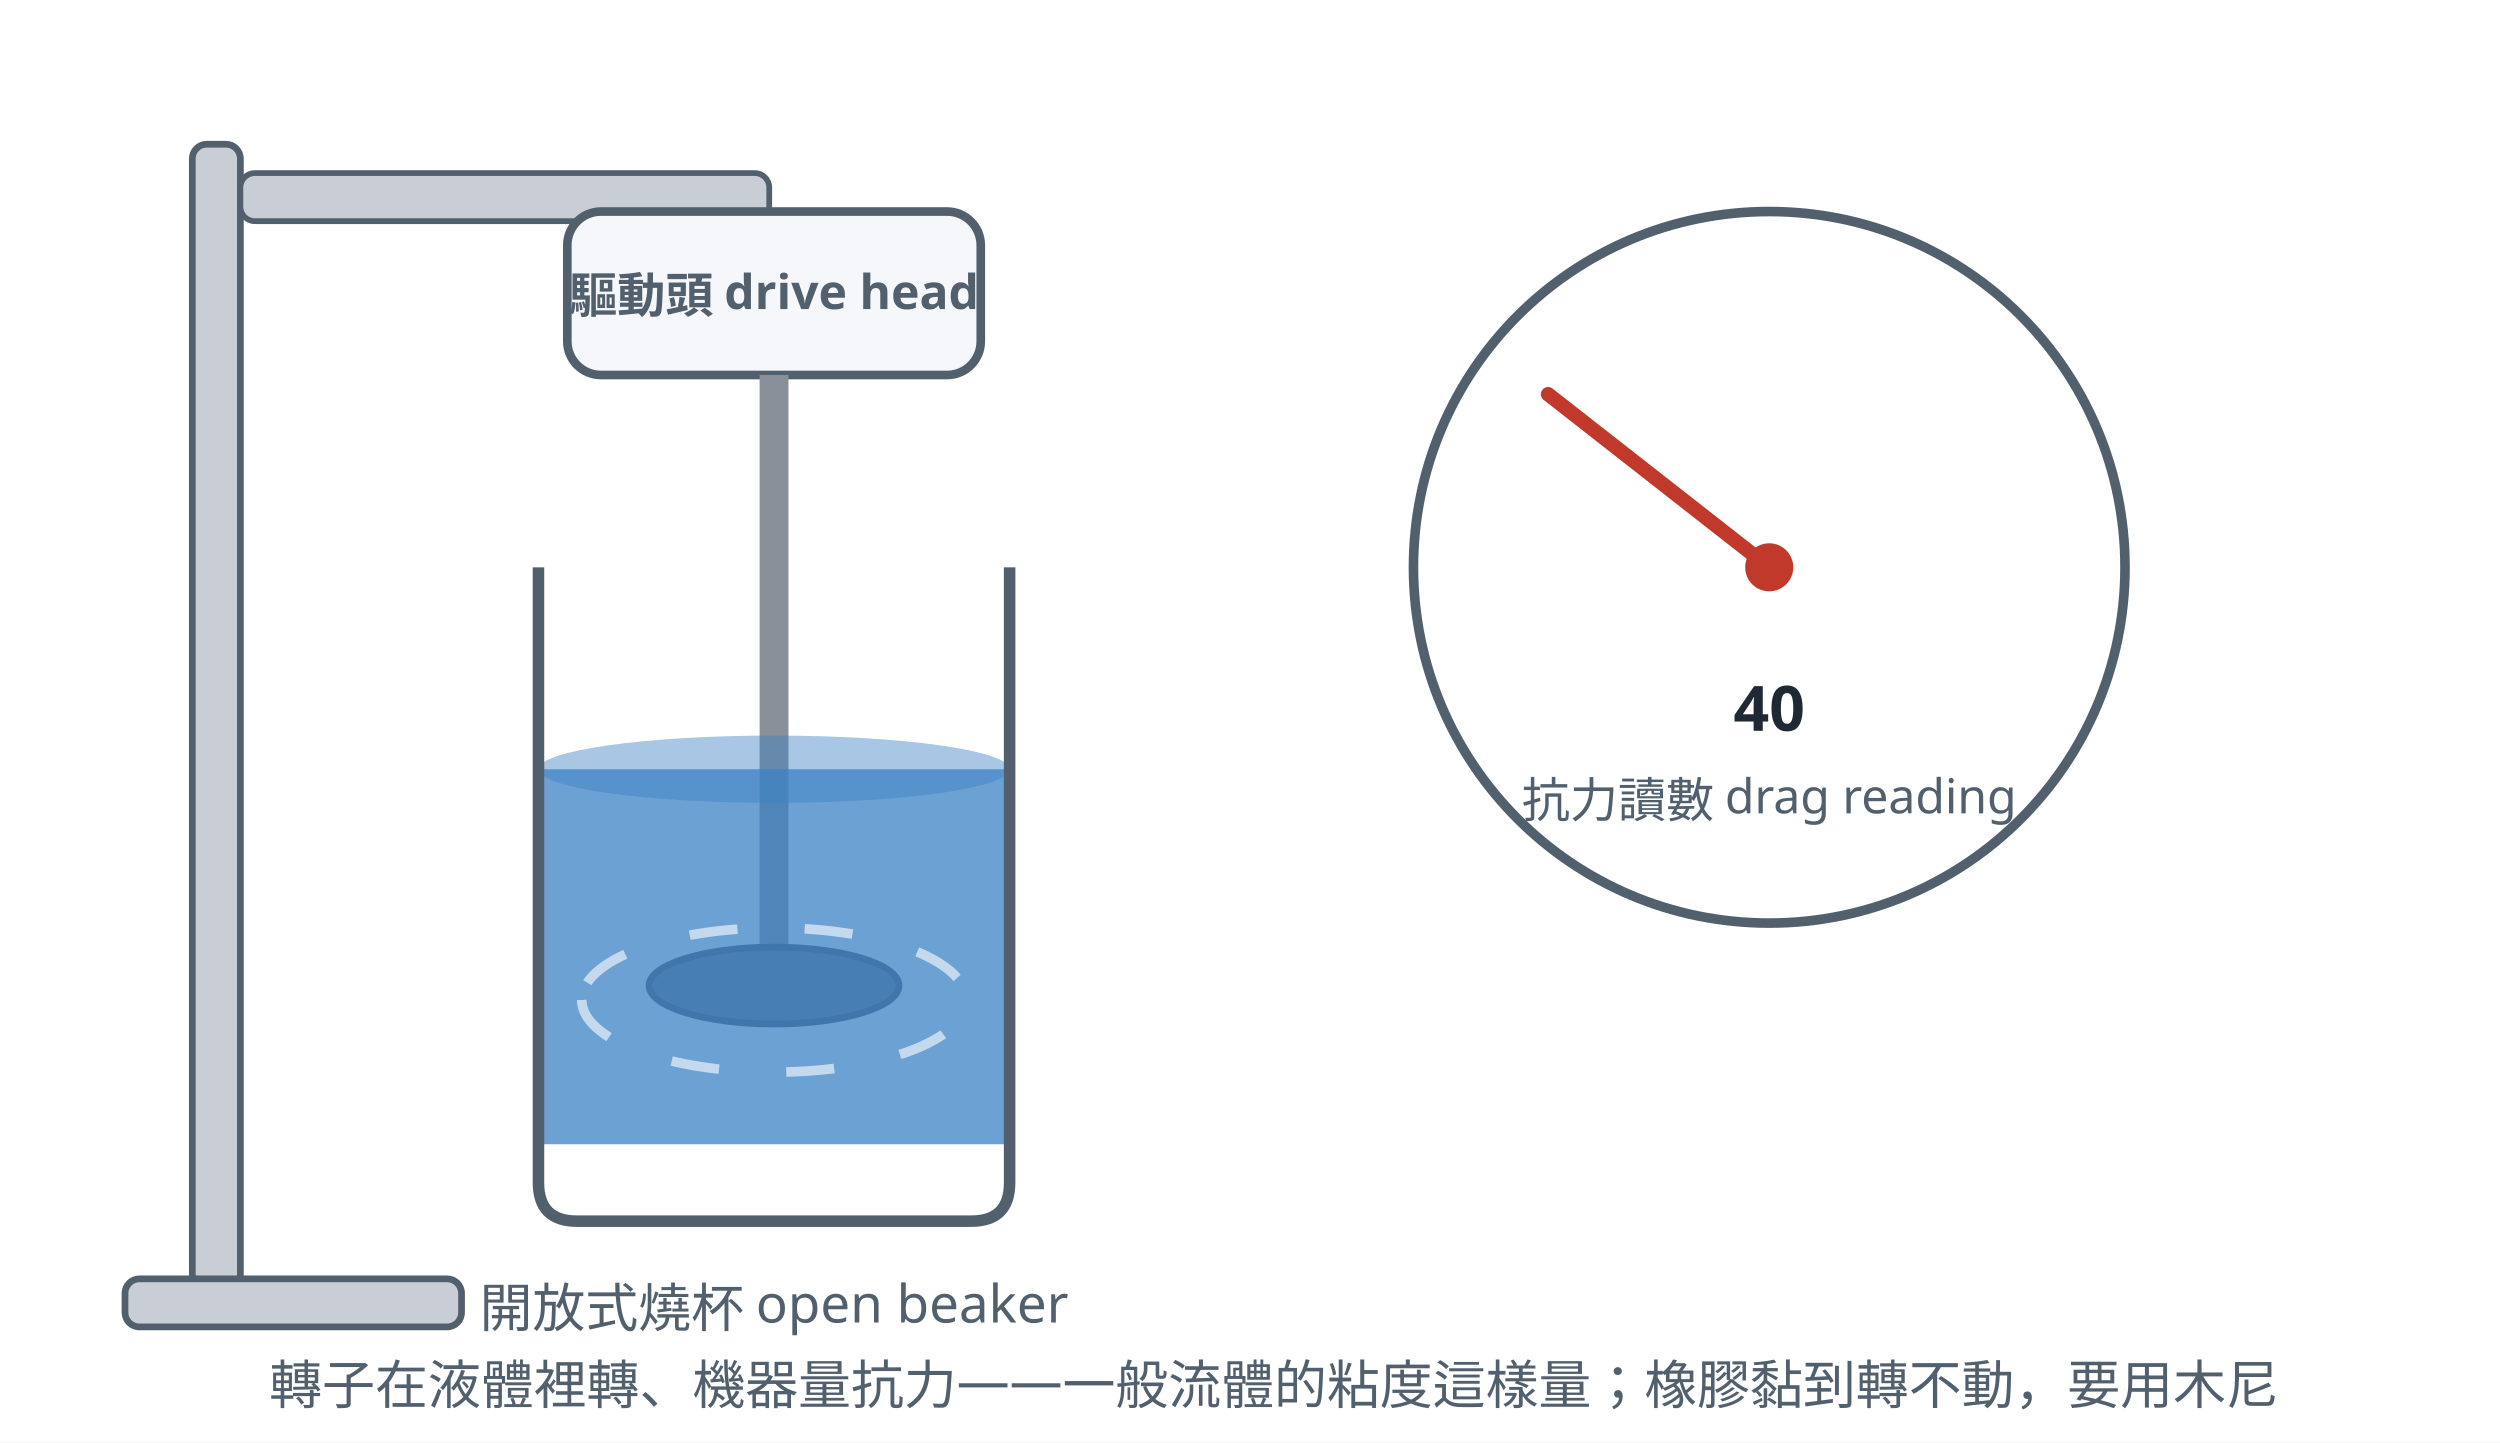
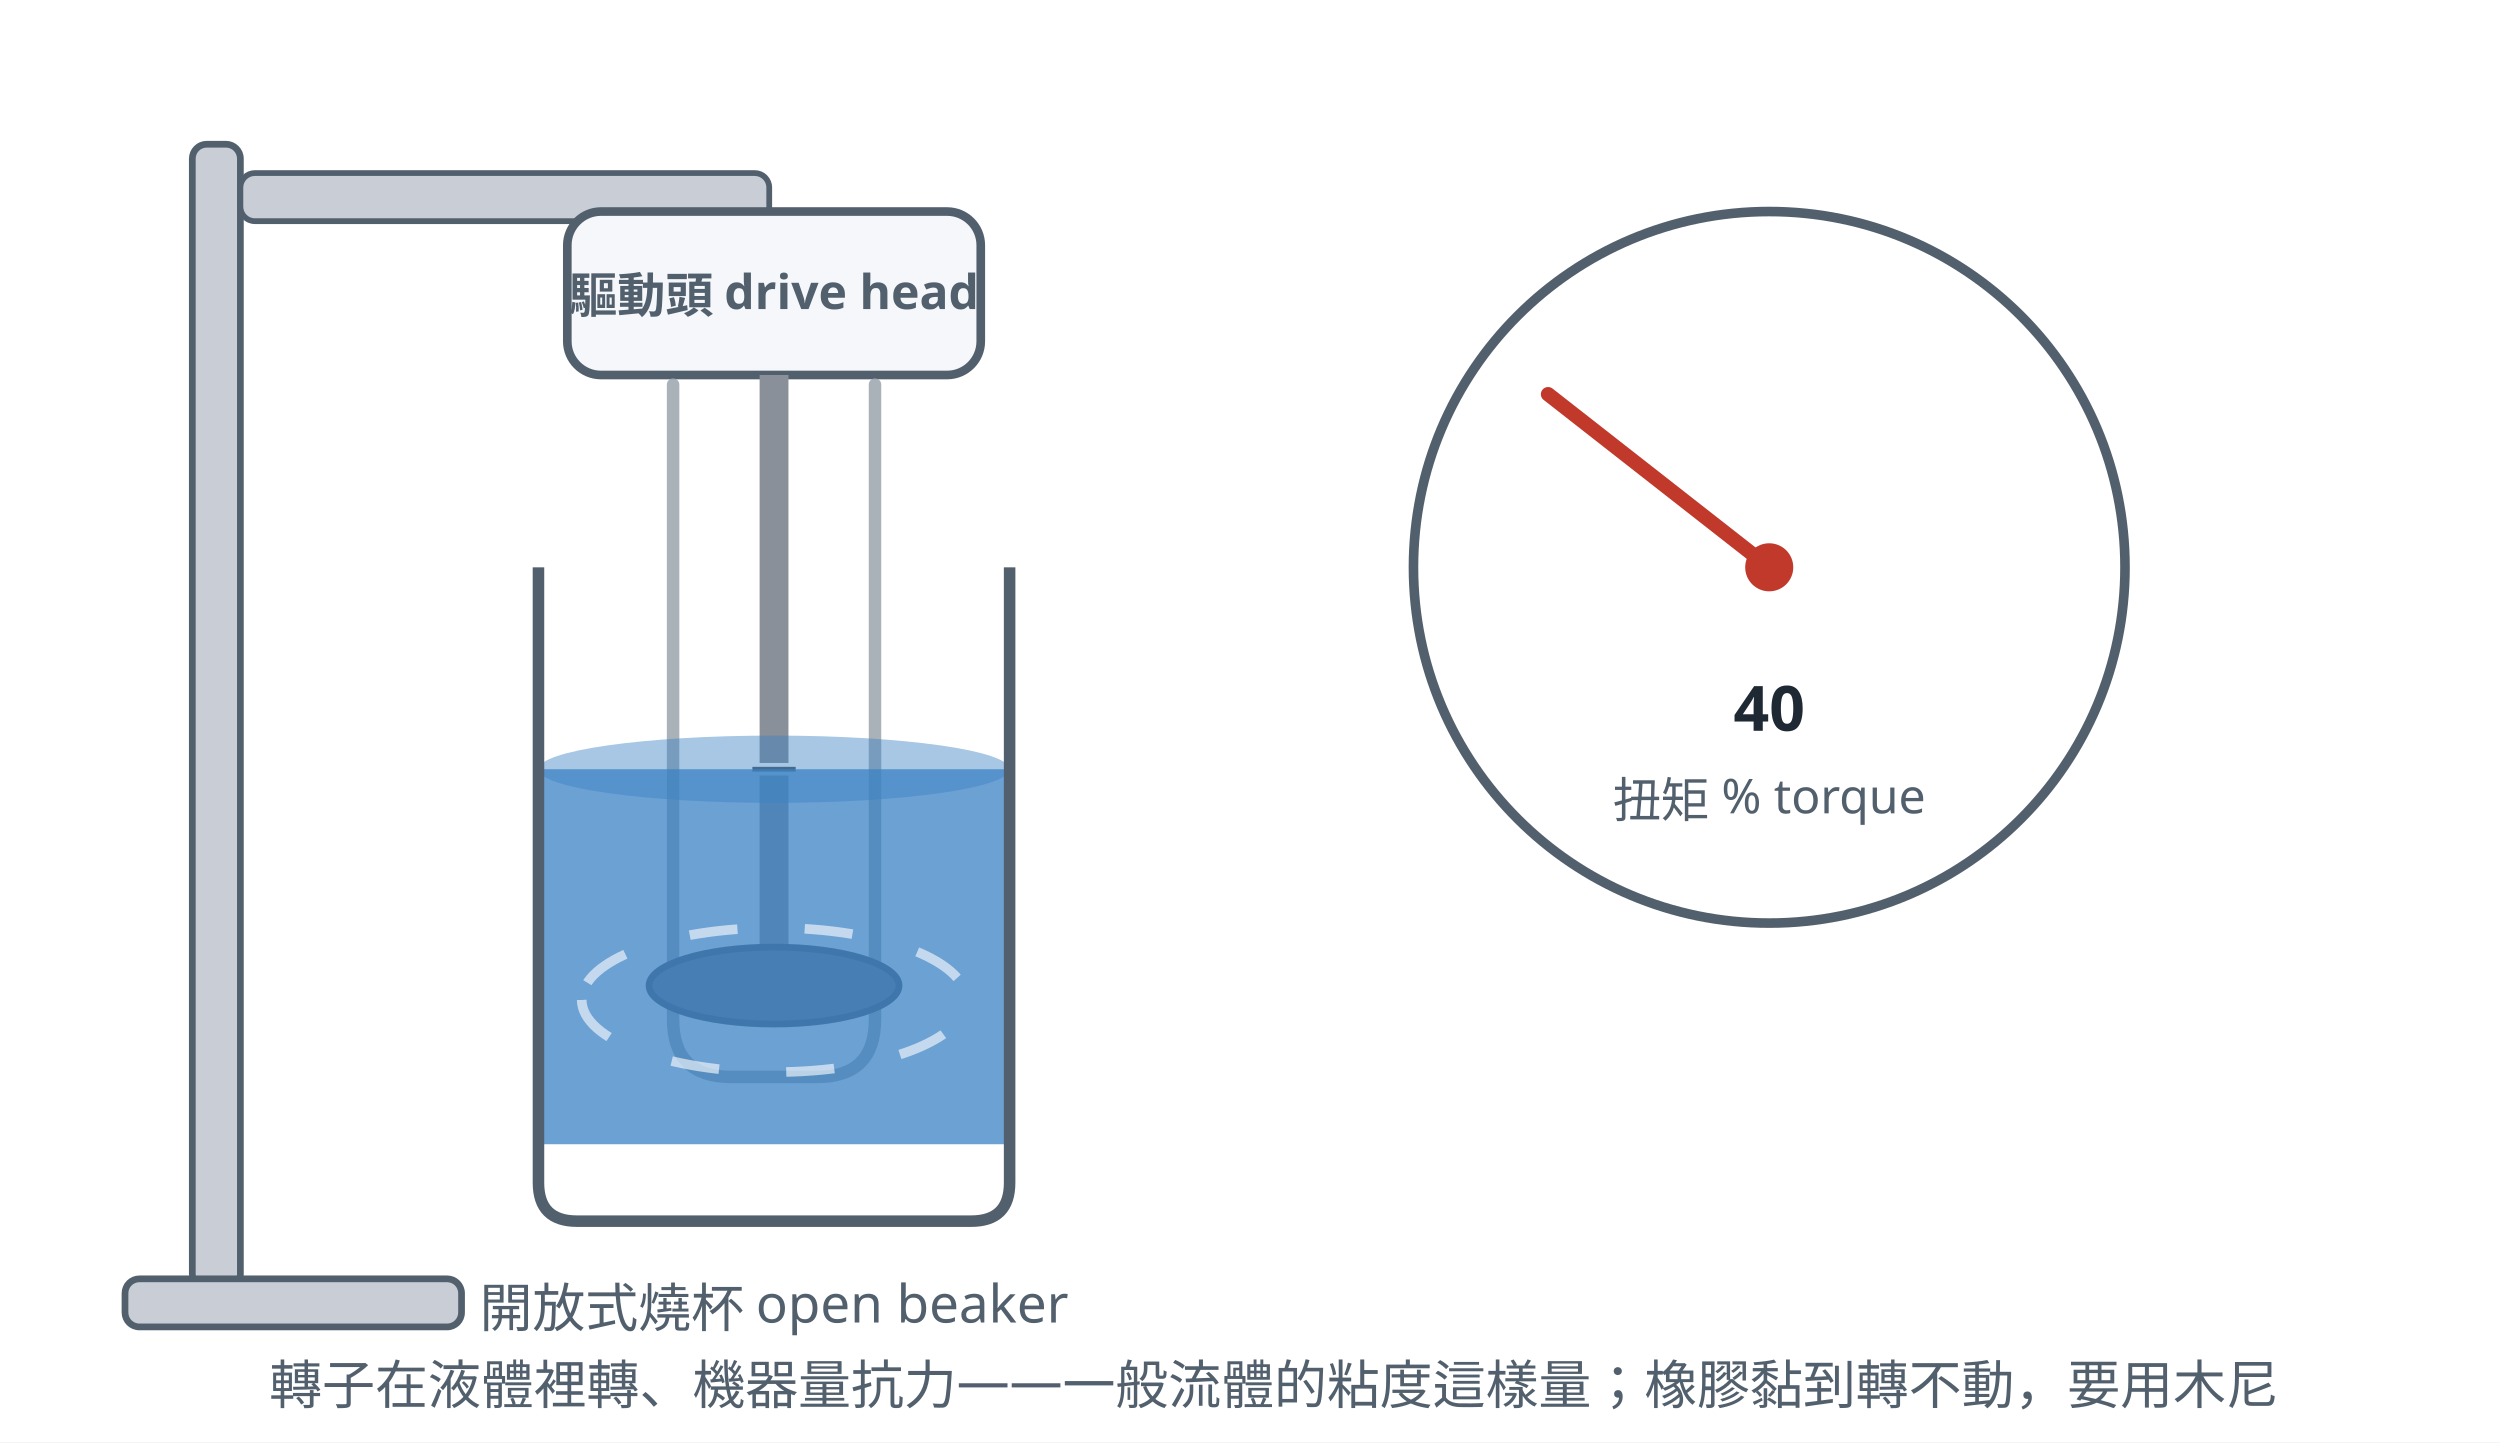
<svg xmlns="http://www.w3.org/2000/svg" viewBox="0 0 520 300" font-family="sans-serif">
  <rect width="520" height="300" fill="#fff" />
  <rect x="40" y="30" width="10" height="238" rx="3" fill="#c9ced6" stroke="#52606d" stroke-width="1.4" />
  <rect x="26" y="266" width="70" height="10" rx="3" fill="#c9ced6" stroke="#52606d" stroke-width="1.4" />
  <rect x="50" y="36" width="110" height="10" rx="3" fill="#c9ced6" stroke="#52606d" stroke-width="1.2" />
  <rect x="118" y="44" width="86" height="34" rx="7" fill="#f5f7fa" stroke="#52606d" stroke-width="1.8" />
  <text x="161" y="65" font-size="10" text-anchor="middle" fill="#52606d" font-weight="600">驅動頭 drive head</text>
  <rect x="158" y="78" width="6" height="119" fill="#8a9099" />
+   <line x1="156.5" y1="160" x2="165.5" y2="160" stroke="#fff" stroke-width="2.6" />
+   <line x1="156.5" y1="160" x2="165.5" y2="160" stroke="#4b5563" stroke-width="1" />
+   <path d="M140 80 L140 212 Q140 224 152 224 L170 224 Q182 224 182 212 L182 80" fill="none" stroke="#9aa3ad" stroke-width="2.6" stroke-linecap="round" opacity="0.85" />
  <ellipse cx="161" cy="205" rx="26" ry="8" fill="#6b7280" stroke="#4b5563" stroke-width="1.4" />
  <rect x="112" y="160" width="98" height="78" fill="#3b82c4" opacity="0.75" />
  <ellipse cx="161" cy="160" rx="49" ry="7" fill="#3b82c4" opacity="0.45" />
  <path d="M112 118 L112 246 Q112 254 120 254 L202 254 Q210 254 210 246 L210 118" fill="none" stroke="#52606d" stroke-width="2.4" stroke-linejoin="round" />
  <path d="M121 208 a40 15 0 1 0 80 0 a40 15 0 1 0 -80 0" fill="none" stroke="#fff" stroke-width="2" stroke-dasharray="10 14" opacity="0.6" />
  <text x="161" y="276" font-size="11" text-anchor="middle" fill="#52606d">開放式燒杯 open beaker</text>
  <g>
    <circle cx="368" cy="118" r="74" fill="#fff" stroke="#52606d" stroke-width="2" />
    <line x1="368" y1="118" x2="322" y2="82" stroke="#c0392b" stroke-width="3" stroke-linecap="round" />
    <circle cx="368" cy="118" r="5" fill="#c0392b" />
    <text x="368" y="152" font-size="13" text-anchor="middle" fill="#1f2933" font-weight="700">40</text>
-     <text x="368" y="170" font-size="10" text-anchor="middle" fill="#52606d">抗力讀數 drag reading</text>
+     <text x="368" y="170" font-size="10" text-anchor="middle" fill="#52606d">扭矩 % torque</text>
  </g>
  <text x="265" y="292" font-size="11" text-anchor="middle" fill="#52606d">轉子在液體裡轉、機器量抗力——一般流體的粘度這樣量；橡膠黏到轉不動，要用木尼</text>
</svg>
